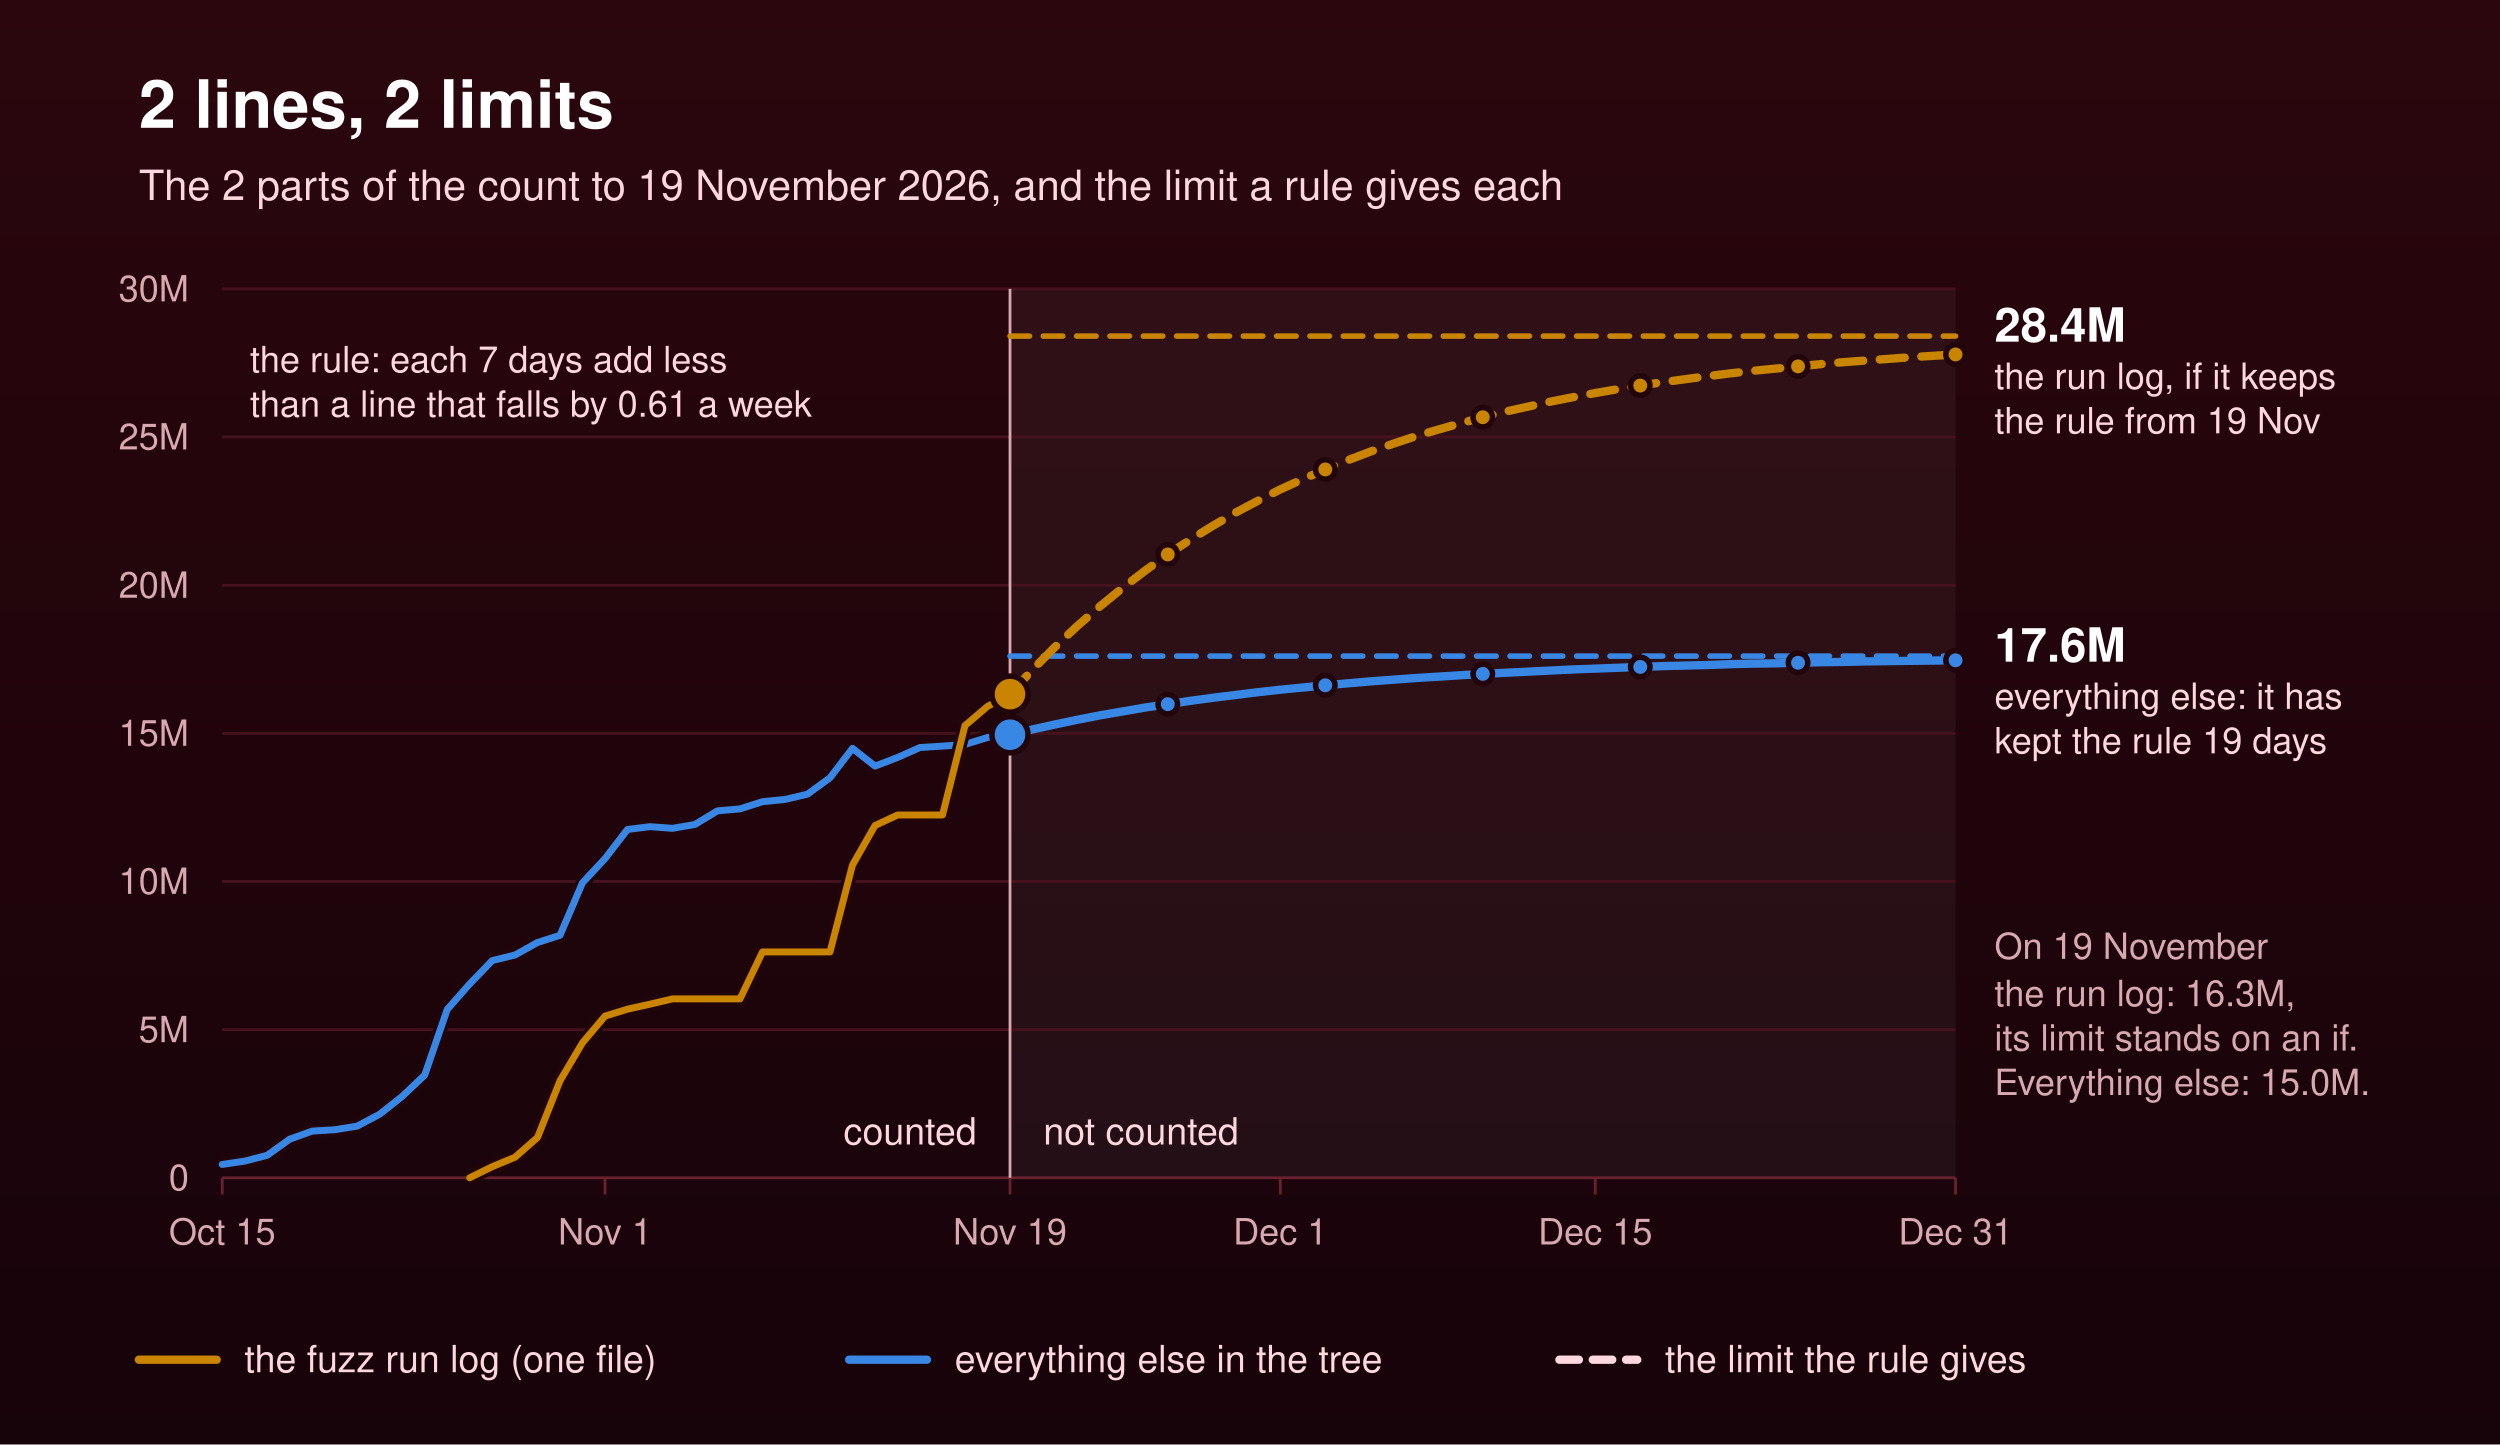
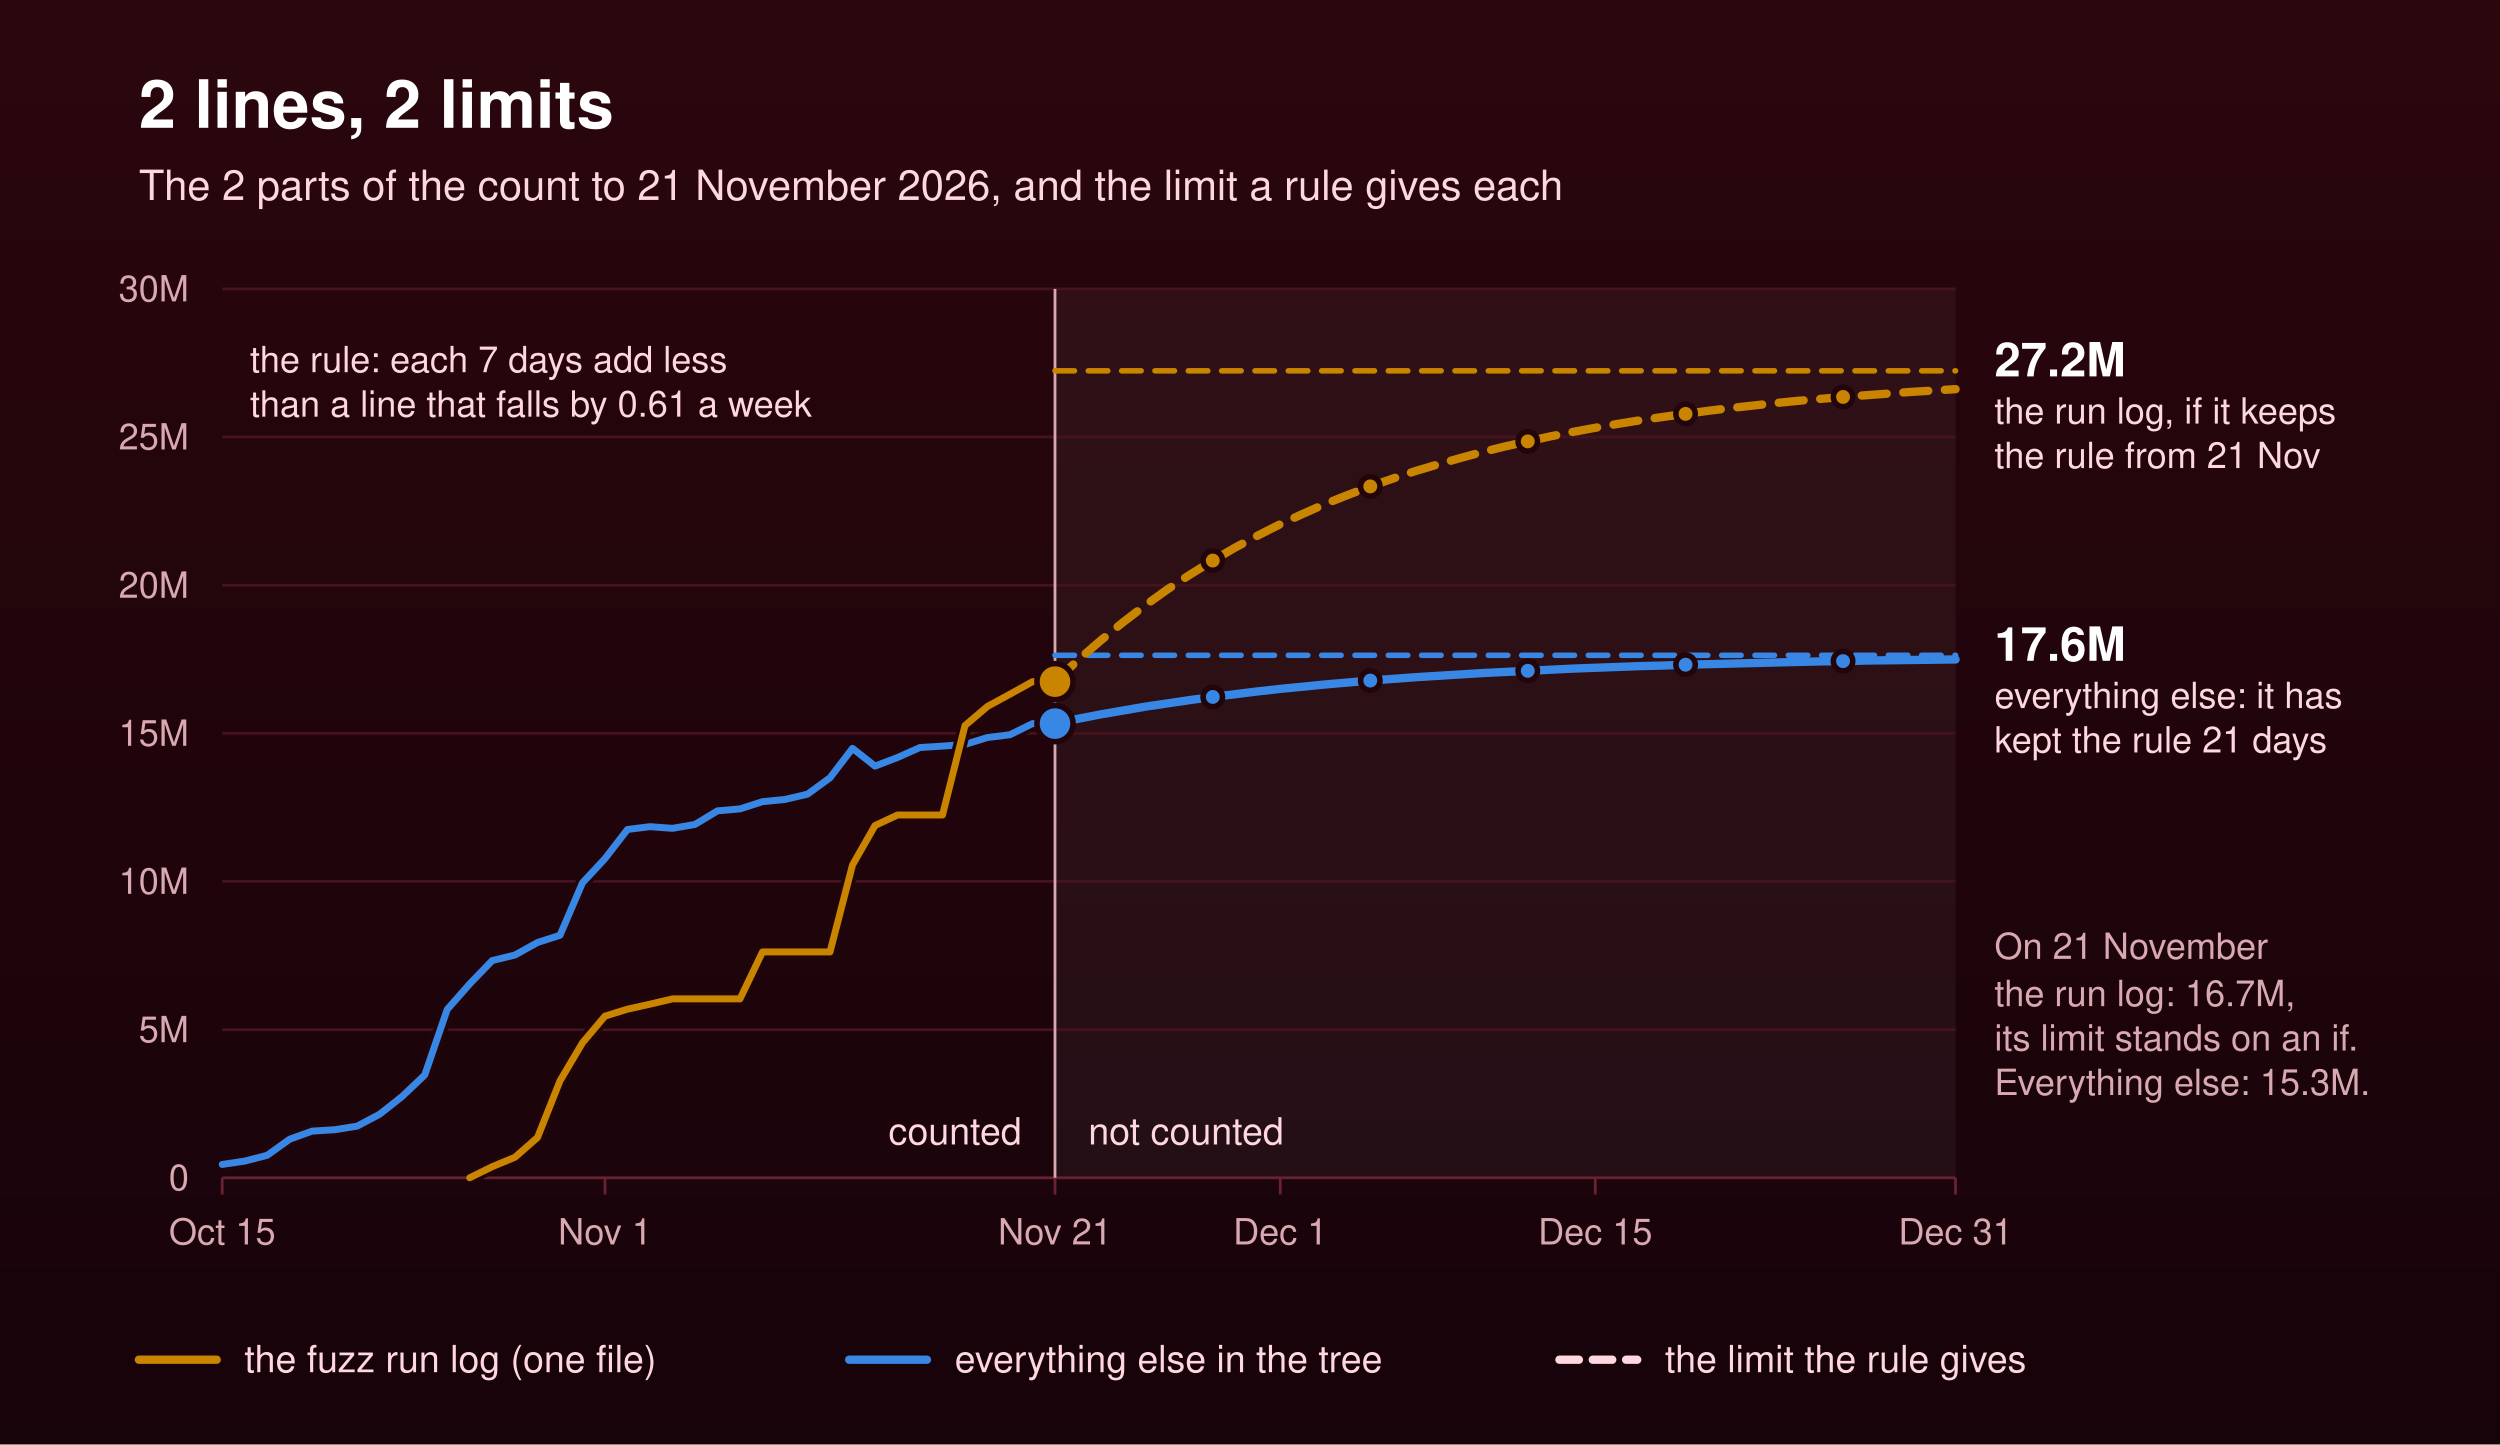
<svg xmlns="http://www.w3.org/2000/svg" width="900" height="520" viewBox="0 0 900 520" font-family="Helvetica, Arial, sans-serif">
  <defs>
    <linearGradient id="bg" x1="0" y1="0" x2="0" y2="1">
      <stop offset="0" stop-color="#2b060d" />
      <stop offset="1" stop-color="#17030a" />
    </linearGradient>
  </defs>
  <rect width="900" height="520" fill="url(#bg)" />
  <text x="50" y="46" fill="#ffffff" font-size="24" font-weight="bold">2 lines, 2 limits</text>
-   <text x="50" y="72" fill="#ffd7de" font-size="15">The 2 parts of the count to 19 November 2026, and the limit a rule gives each</text>
-   <rect x="363.6" y="104" width="340.4" height="320" fill="#ffffff" fill-opacity="0.045" />
+   <text x="50" y="72" fill="#ffd7de" font-size="15">The 2 parts of the count to 21 November 2026, and the limit a rule gives each</text>
+   <rect x="379.8" y="104" width="324.2" height="320" fill="#ffffff" fill-opacity="0.045" />
  <path d="M 80 424 L 704 424" fill="none" stroke="#6a2130" stroke-width="1" />
  <text x="68" y="428.5" text-anchor="end" fill="#d9a9b1" font-size="13">0</text>
  <path d="M 80 370.7 L 704 370.7" fill="none" stroke="#45121d" stroke-width="1" />
  <text x="68" y="375.2" text-anchor="end" fill="#d9a9b1" font-size="13">5M</text>
  <path d="M 80 317.3 L 704 317.3" fill="none" stroke="#45121d" stroke-width="1" />
  <text x="68" y="321.8" text-anchor="end" fill="#d9a9b1" font-size="13">10M</text>
  <path d="M 80 264 L 704 264" fill="none" stroke="#45121d" stroke-width="1" />
  <text x="68" y="268.5" text-anchor="end" fill="#d9a9b1" font-size="13">15M</text>
  <path d="M 80 210.7 L 704 210.7" fill="none" stroke="#45121d" stroke-width="1" />
  <text x="68" y="215.2" text-anchor="end" fill="#d9a9b1" font-size="13">20M</text>
  <path d="M 80 157.3 L 704 157.3" fill="none" stroke="#45121d" stroke-width="1" />
  <text x="68" y="161.8" text-anchor="end" fill="#d9a9b1" font-size="13">25M</text>
  <path d="M 80 104 L 704 104" fill="none" stroke="#45121d" stroke-width="1" />
  <text x="68" y="108.5" text-anchor="end" fill="#d9a9b1" font-size="13">30M</text>
  <path d="M 80 424 L 80 430" fill="none" stroke="#6a2130" stroke-width="1" />
  <text x="80" y="448" text-anchor="middle" fill="#d9a9b1" font-size="13">Oct 15</text>
  <path d="M 217.8 424 L 217.8 430" fill="none" stroke="#6a2130" stroke-width="1" />
  <text x="217.8" y="448" text-anchor="middle" fill="#d9a9b1" font-size="13">Nov 1</text>
-   <path d="M 363.6 424 L 363.6 430" fill="none" stroke="#6a2130" stroke-width="1" />
-   <text x="363.6" y="448" text-anchor="middle" fill="#d9a9b1" font-size="13">Nov 19</text>
+   <path d="M 379.8 424 L 379.8 430" fill="none" stroke="#6a2130" stroke-width="1" />
+   <text x="379.8" y="448" text-anchor="middle" fill="#d9a9b1" font-size="13">Nov 21</text>
  <path d="M 460.9 424 L 460.9 430" fill="none" stroke="#6a2130" stroke-width="1" />
  <text x="460.9" y="448" text-anchor="middle" fill="#d9a9b1" font-size="13">Dec 1</text>
  <path d="M 574.3 424 L 574.3 430" fill="none" stroke="#6a2130" stroke-width="1" />
  <text x="574.3" y="448" text-anchor="middle" fill="#d9a9b1" font-size="13">Dec 15</text>
  <path d="M 704 424 L 704 430" fill="none" stroke="#6a2130" stroke-width="1" />
  <text x="704" y="448" text-anchor="middle" fill="#d9a9b1" font-size="13">Dec 31</text>
-   <path d="M 363.6 104 L 363.6 424" fill="none" stroke="#d9a9b1" stroke-width="1" />
-   <text x="351.6" y="412" text-anchor="end" fill="#ffd7de" font-size="13.5">counted</text>
-   <text x="375.6" y="412" fill="#ffd7de" font-size="13.5">not counted</text>
-   <path d="M 363.6 121 L 704 121" fill="none" stroke="#c98500" stroke-width="2" stroke-dasharray="7 5" stroke-linecap="round" />
-   <path d="M 363.6 236.2 L 704 236.2" fill="none" stroke="#3987e5" stroke-width="2" stroke-dasharray="7 5" stroke-linecap="round" />
-   <path d="M 363.6 249.9 L 371.7 241.1 L 379.8 232.9 L 387.9 225.3 L 396.1 218.2 L 404.2 211.6 L 412.3 205.4 L 420.4 199.6 L 428.5 194.3 L 436.6 189.3 L 444.7 184.6 L 452.8 180.3 L 460.9 176.2 L 469 172.5 L 477.1 169 L 485.2 165.7 L 493.3 162.6 L 501.4 159.8 L 509.5 157.1 L 517.6 154.7 L 525.7 152.4 L 533.8 150.2 L 541.9 148.2 L 550 146.4 L 558.1 144.6 L 566.2 143 L 574.3 141.5 L 582.4 140.1 L 590.5 138.8 L 598.6 137.6 L 606.8 136.5 L 614.9 135.4 L 623 134.4 L 631.1 133.5 L 639.2 132.7 L 647.3 131.9 L 655.4 131.1 L 663.5 130.4 L 671.6 129.8 L 679.7 129.2 L 687.8 128.6 L 695.9 128.1 L 704 127.6" fill="none" stroke="#c98500" stroke-width="3" stroke-dasharray="9 6" stroke-linejoin="round" stroke-linecap="round" />
-   <circle cx="420.4" cy="199.6" r="3.5" fill="#c98500" stroke="#21050b" stroke-width="2" />
-   <circle cx="477.1" cy="169" r="3.5" fill="#c98500" stroke="#21050b" stroke-width="2" />
-   <circle cx="533.8" cy="150.2" r="3.5" fill="#c98500" stroke="#21050b" stroke-width="2" />
-   <circle cx="590.5" cy="138.8" r="3.5" fill="#c98500" stroke="#21050b" stroke-width="2" />
-   <circle cx="647.3" cy="131.9" r="3.5" fill="#c98500" stroke="#21050b" stroke-width="2" />
-   <circle cx="704" cy="127.6" r="3.5" fill="#c98500" stroke="#21050b" stroke-width="2" />
-   <path d="M 363.6 264.5 L 371.7 262.6 L 379.8 260.8 L 387.9 259.1 L 396.1 257.5 L 404.2 256.1 L 412.3 254.7 L 420.4 253.5 L 428.5 252.3 L 436.6 251.2 L 444.7 250.2 L 452.8 249.2 L 460.9 248.3 L 469 247.5 L 477.1 246.7 L 485.2 246 L 493.3 245.3 L 501.4 244.7 L 509.5 244.1 L 517.6 243.6 L 525.7 243.1 L 533.8 242.6 L 541.9 242.2 L 550 241.8 L 558.1 241.4 L 566.2 241 L 574.3 240.7 L 582.4 240.4 L 590.5 240.1 L 598.6 239.8 L 606.8 239.6 L 614.9 239.4 L 623 239.1 L 631.1 238.9 L 639.2 238.8 L 647.3 238.6 L 655.4 238.4 L 663.5 238.3 L 671.6 238.1 L 679.7 238 L 687.8 237.9 L 695.9 237.8 L 704 237.7" fill="none" stroke="#3987e5" stroke-width="3" stroke-linejoin="round" stroke-linecap="round" />
-   <circle cx="420.4" cy="253.5" r="3.5" fill="#3987e5" stroke="#21050b" stroke-width="2" />
-   <circle cx="477.1" cy="246.7" r="3.5" fill="#3987e5" stroke="#21050b" stroke-width="2" />
-   <circle cx="533.8" cy="242.6" r="3.5" fill="#3987e5" stroke="#21050b" stroke-width="2" />
-   <circle cx="590.5" cy="240.1" r="3.5" fill="#3987e5" stroke="#21050b" stroke-width="2" />
-   <circle cx="647.3" cy="238.6" r="3.5" fill="#3987e5" stroke="#21050b" stroke-width="2" />
-   <circle cx="704" cy="237.7" r="3.5" fill="#3987e5" stroke="#21050b" stroke-width="2" />
-   <path d="M 80 419.2 L 88.1 418 L 96.2 415.9 L 104.3 410.1 L 112.4 407.2 L 120.5 406.7 L 128.6 405.4 L 136.7 401.1 L 144.8 394.7 L 152.9 387 L 161 363.4 L 169.1 354.2 L 177.2 345.8 L 185.4 343.8 L 193.5 339.3 L 201.6 336.7 L 209.7 317.8 L 217.8 309.1 L 225.9 298.6 L 234 297.6 L 242.1 298.2 L 250.2 296.8 L 258.3 291.9 L 266.4 291.2 L 274.5 288.6 L 282.6 287.8 L 290.7 285.9 L 298.8 280 L 306.9 269.4 L 315 275.8 L 323.1 272.7 L 331.2 269.1 L 339.3 268.6 L 347.4 268 L 355.5 265.5 L 363.6 264.5" fill="none" stroke="#21050b" stroke-width="5" stroke-linejoin="round" />
-   <path d="M 80 419.2 L 88.1 418 L 96.2 415.9 L 104.3 410.1 L 112.4 407.2 L 120.5 406.7 L 128.6 405.4 L 136.7 401.1 L 144.8 394.7 L 152.9 387 L 161 363.4 L 169.1 354.2 L 177.2 345.8 L 185.4 343.8 L 193.5 339.3 L 201.6 336.7 L 209.7 317.8 L 217.8 309.1 L 225.9 298.6 L 234 297.6 L 242.1 298.2 L 250.2 296.8 L 258.3 291.9 L 266.4 291.2 L 274.5 288.6 L 282.6 287.8 L 290.7 285.9 L 298.8 280 L 306.9 269.4 L 315 275.8 L 323.1 272.7 L 331.2 269.1 L 339.3 268.6 L 347.4 268 L 355.5 265.5 L 363.6 264.5" fill="none" stroke="#3987e5" stroke-width="2.5" stroke-linejoin="round" stroke-linecap="round" />
-   <path d="M 169.1 424 L 177.2 420 L 185.4 416.6 L 193.5 409.5 L 201.6 389.1 L 209.7 375.4 L 217.8 365.8 L 225.9 363.3 L 234 361.5 L 242.1 359.6 L 250.2 359.6 L 258.3 359.6 L 266.4 359.6 L 274.5 342.7 L 282.6 342.7 L 290.7 342.7 L 298.8 342.7 L 306.9 311.4 L 315 297.2 L 323.1 293.4 L 331.2 293.4 L 339.3 293.4 L 347.4 261.2 L 355.5 254.3 L 363.6 249.9" fill="none" stroke="#21050b" stroke-width="5" stroke-linejoin="round" />
-   <path d="M 169.1 424 L 177.2 420 L 185.4 416.6 L 193.5 409.5 L 201.6 389.1 L 209.7 375.4 L 217.8 365.8 L 225.9 363.3 L 234 361.5 L 242.1 359.6 L 250.2 359.6 L 258.3 359.6 L 266.4 359.6 L 274.5 342.7 L 282.6 342.7 L 290.7 342.7 L 298.8 342.7 L 306.9 311.4 L 315 297.2 L 323.1 293.4 L 331.2 293.4 L 339.3 293.4 L 347.4 261.2 L 355.5 254.3 L 363.6 249.9" fill="none" stroke="#c98500" stroke-width="2.5" stroke-linejoin="round" stroke-linecap="round" />
-   <circle cx="363.6" cy="264.5" r="6.5" fill="#3987e5" stroke="#21050b" stroke-width="2" />
-   <circle cx="363.6" cy="249.9" r="6.5" fill="#c98500" stroke="#21050b" stroke-width="2" />
+   <path d="M 379.8 104 L 379.8 424" fill="none" stroke="#d9a9b1" stroke-width="1" />
+   <text x="367.8" y="412" text-anchor="end" fill="#ffd7de" font-size="13.5">counted</text>
+   <text x="391.8" y="412" fill="#ffd7de" font-size="13.5">not counted</text>
+   <path d="M 379.8 133.5 L 704 133.5" fill="none" stroke="#c98500" stroke-width="2" stroke-dasharray="7 5" stroke-linecap="round" />
+   <path d="M 379.8 235.9 L 704 235.9" fill="none" stroke="#3987e5" stroke-width="2" stroke-dasharray="7 5" stroke-linecap="round" />
+   <path d="M 379.8 245.4 L 387.9 237.8 L 396.1 230.7 L 404.2 224.1 L 412.3 217.9 L 420.4 212.1 L 428.5 206.8 L 436.6 201.8 L 444.7 197.1 L 452.8 192.8 L 460.9 188.7 L 469 185 L 477.1 181.4 L 485.2 178.2 L 493.3 175.1 L 501.4 172.3 L 509.5 169.6 L 517.6 167.2 L 525.7 164.9 L 533.8 162.7 L 541.9 160.7 L 550 158.9 L 558.1 157.1 L 566.2 155.5 L 574.3 154 L 582.4 152.6 L 590.5 151.3 L 598.6 150.1 L 606.8 149 L 614.9 147.9 L 623 146.9 L 631.1 146 L 639.2 145.1 L 647.3 144.3 L 655.4 143.6 L 663.5 142.9 L 671.6 142.3 L 679.7 141.7 L 687.8 141.1 L 695.9 140.6 L 704 140.1" fill="none" stroke="#c98500" stroke-width="3" stroke-dasharray="9 6" stroke-linejoin="round" stroke-linecap="round" />
+   <circle cx="436.6" cy="201.8" r="3.5" fill="#c98500" stroke="#21050b" stroke-width="2" />
+   <circle cx="493.3" cy="175.1" r="3.5" fill="#c98500" stroke="#21050b" stroke-width="2" />
+   <circle cx="550" cy="158.9" r="3.5" fill="#c98500" stroke="#21050b" stroke-width="2" />
+   <circle cx="606.8" cy="149" r="3.5" fill="#c98500" stroke="#21050b" stroke-width="2" />
+   <circle cx="663.5" cy="142.9" r="3.5" fill="#c98500" stroke="#21050b" stroke-width="2" />
+   <path d="M 379.8 260.5 L 387.9 258.8 L 396.1 257.2 L 404.2 255.8 L 412.3 254.4 L 420.4 253.2 L 428.5 252 L 436.6 250.9 L 444.7 249.9 L 452.8 248.9 L 460.9 248 L 469 247.2 L 477.1 246.4 L 485.2 245.7 L 493.3 245 L 501.4 244.4 L 509.5 243.8 L 517.6 243.3 L 525.7 242.8 L 533.8 242.3 L 541.9 241.9 L 550 241.5 L 558.1 241.1 L 566.2 240.7 L 574.3 240.4 L 582.4 240.1 L 590.5 239.8 L 598.6 239.6 L 606.8 239.3 L 614.9 239.1 L 623 238.9 L 631.1 238.7 L 639.2 238.5 L 647.3 238.3 L 655.4 238.1 L 663.5 238 L 671.6 237.8 L 679.7 237.7 L 687.8 237.6 L 695.9 237.5 L 704 237.4" fill="none" stroke="#3987e5" stroke-width="3" stroke-linejoin="round" stroke-linecap="round" />
+   <circle cx="436.6" cy="250.9" r="3.5" fill="#3987e5" stroke="#21050b" stroke-width="2" />
+   <circle cx="493.3" cy="245" r="3.5" fill="#3987e5" stroke="#21050b" stroke-width="2" />
+   <circle cx="550" cy="241.5" r="3.5" fill="#3987e5" stroke="#21050b" stroke-width="2" />
+   <circle cx="606.8" cy="239.3" r="3.5" fill="#3987e5" stroke="#21050b" stroke-width="2" />
+   <circle cx="663.5" cy="238" r="3.5" fill="#3987e5" stroke="#21050b" stroke-width="2" />
+   <path d="M 80 419.2 L 88.1 418 L 96.2 415.9 L 104.3 410.1 L 112.4 407.2 L 120.5 406.7 L 128.6 405.4 L 136.7 401.1 L 144.8 394.7 L 152.9 387 L 161 363.4 L 169.1 354.2 L 177.2 345.8 L 185.4 343.8 L 193.5 339.3 L 201.6 336.7 L 209.7 317.8 L 217.8 309.1 L 225.9 298.6 L 234 297.6 L 242.1 298.2 L 250.2 296.8 L 258.3 291.9 L 266.4 291.2 L 274.5 288.6 L 282.6 287.8 L 290.7 285.9 L 298.8 280 L 306.9 269.4 L 315 275.8 L 323.1 272.7 L 331.2 269.1 L 339.3 268.6 L 347.4 268 L 355.5 265.5 L 363.6 264.5 L 371.7 260.5 L 379.8 260.5" fill="none" stroke="#21050b" stroke-width="5" stroke-linejoin="round" />
+   <path d="M 80 419.2 L 88.1 418 L 96.2 415.9 L 104.3 410.1 L 112.4 407.2 L 120.5 406.7 L 128.6 405.4 L 136.7 401.1 L 144.8 394.7 L 152.9 387 L 161 363.4 L 169.1 354.2 L 177.2 345.8 L 185.4 343.8 L 193.5 339.3 L 201.6 336.7 L 209.7 317.8 L 217.8 309.1 L 225.9 298.6 L 234 297.6 L 242.1 298.2 L 250.2 296.8 L 258.3 291.9 L 266.4 291.2 L 274.5 288.6 L 282.6 287.8 L 290.7 285.9 L 298.8 280 L 306.9 269.4 L 315 275.8 L 323.1 272.7 L 331.2 269.1 L 339.3 268.6 L 347.4 268 L 355.5 265.5 L 363.6 264.5 L 371.7 260.5 L 379.8 260.5" fill="none" stroke="#3987e5" stroke-width="2.5" stroke-linejoin="round" stroke-linecap="round" />
+   <path d="M 169.1 424 L 177.2 420 L 185.4 416.6 L 193.5 409.5 L 201.6 389.1 L 209.7 375.4 L 217.8 365.8 L 225.9 363.3 L 234 361.5 L 242.1 359.6 L 250.2 359.6 L 258.3 359.6 L 266.4 359.6 L 274.5 342.7 L 282.6 342.7 L 290.7 342.7 L 298.8 342.7 L 306.9 311.4 L 315 297.2 L 323.1 293.4 L 331.2 293.4 L 339.3 293.4 L 347.4 261.2 L 355.5 254.3 L 363.6 249.9 L 371.7 245.4 L 379.8 245.4" fill="none" stroke="#21050b" stroke-width="5" stroke-linejoin="round" />
+   <path d="M 169.1 424 L 177.2 420 L 185.4 416.6 L 193.5 409.5 L 201.6 389.1 L 209.7 375.4 L 217.8 365.8 L 225.9 363.3 L 234 361.5 L 242.1 359.6 L 250.2 359.6 L 258.3 359.6 L 266.4 359.6 L 274.5 342.7 L 282.6 342.7 L 290.7 342.7 L 298.8 342.7 L 306.9 311.4 L 315 297.2 L 323.1 293.4 L 331.2 293.4 L 339.3 293.4 L 347.4 261.2 L 355.5 254.3 L 363.6 249.9 L 371.7 245.4 L 379.8 245.4" fill="none" stroke="#c98500" stroke-width="2.5" stroke-linejoin="round" stroke-linecap="round" />
+   <circle cx="379.8" cy="260.5" r="6.5" fill="#3987e5" stroke="#21050b" stroke-width="2" />
+   <circle cx="379.8" cy="245.4" r="6.5" fill="#c98500" stroke="#21050b" stroke-width="2" />
  <text x="90" y="134" fill="#ffd7de" font-size="13">the rule: each 7 days add less</text>
  <text x="90" y="150" fill="#ffd7de" font-size="13">than a line that falls by 0.61 a week</text>
-   <text x="718" y="123" font-weight="bold" fill="#ffffff" font-size="17">28.4M</text>
-   <text x="718" y="140" fill="#ffd7de" font-size="13">the run log, if it keeps</text>
-   <text x="718" y="156" fill="#ffd7de" font-size="13">the rule from 19 Nov</text>
-   <text x="718" y="238.2" font-weight="bold" fill="#ffffff" font-size="17">17.6M</text>
-   <text x="718" y="255.2" fill="#ffd7de" font-size="13">everything else: it has</text>
-   <text x="718" y="271.2" fill="#ffd7de" font-size="13">kept the rule 19 days</text>
-   <text x="718" y="345.2" fill="#d9a9b1" font-size="13">On 19 November</text>
-   <text x="718" y="362.2" fill="#d9a9b1" font-size="13">the run log: 16.3M,</text>
+   <text x="718" y="135.5" font-weight="bold" fill="#ffffff" font-size="17">27.2M</text>
+   <text x="718" y="152.5" fill="#ffd7de" font-size="13">the run log, if it keeps</text>
+   <text x="718" y="168.5" fill="#ffd7de" font-size="13">the rule from 21 Nov</text>
+   <text x="718" y="237.9" font-weight="bold" fill="#ffffff" font-size="17">17.6M</text>
+   <text x="718" y="254.9" fill="#ffd7de" font-size="13">everything else: it has</text>
+   <text x="718" y="270.9" fill="#ffd7de" font-size="13">kept the rule 21 days</text>
+   <text x="718" y="345.2" fill="#d9a9b1" font-size="13">On 21 November</text>
+   <text x="718" y="362.2" fill="#d9a9b1" font-size="13">the run log: 16.7M,</text>
  <text x="718" y="378.2" fill="#d9a9b1" font-size="13">its limit stands on an if.</text>
-   <text x="718" y="394.2" fill="#d9a9b1" font-size="13">Everything else: 15.0M.</text>
+   <text x="718" y="394.2" fill="#d9a9b1" font-size="13">Everything else: 15.3M.</text>
  <path d="M 50 489.5 L 78 489.5" fill="none" stroke="#c98500" stroke-width="3" stroke-linecap="round" />
  <text x="88" y="494" fill="#ffd7de" font-size="13.5">the fuzz run log (one file)</text>
  <path d="M 305.7 489.5 L 333.7 489.5" fill="none" stroke="#3987e5" stroke-width="3" stroke-linecap="round" />
  <text x="343.7" y="494" fill="#ffd7de" font-size="13.5">everything else in the tree</text>
  <path d="M 561.4 489.5 L 589.4 489.5" fill="none" stroke="#ffd7de" stroke-width="3" stroke-dasharray="7 5" stroke-linecap="round" />
  <text x="599.4" y="494" fill="#ffd7de" font-size="13.5">the limit the rule gives</text>
</svg>
